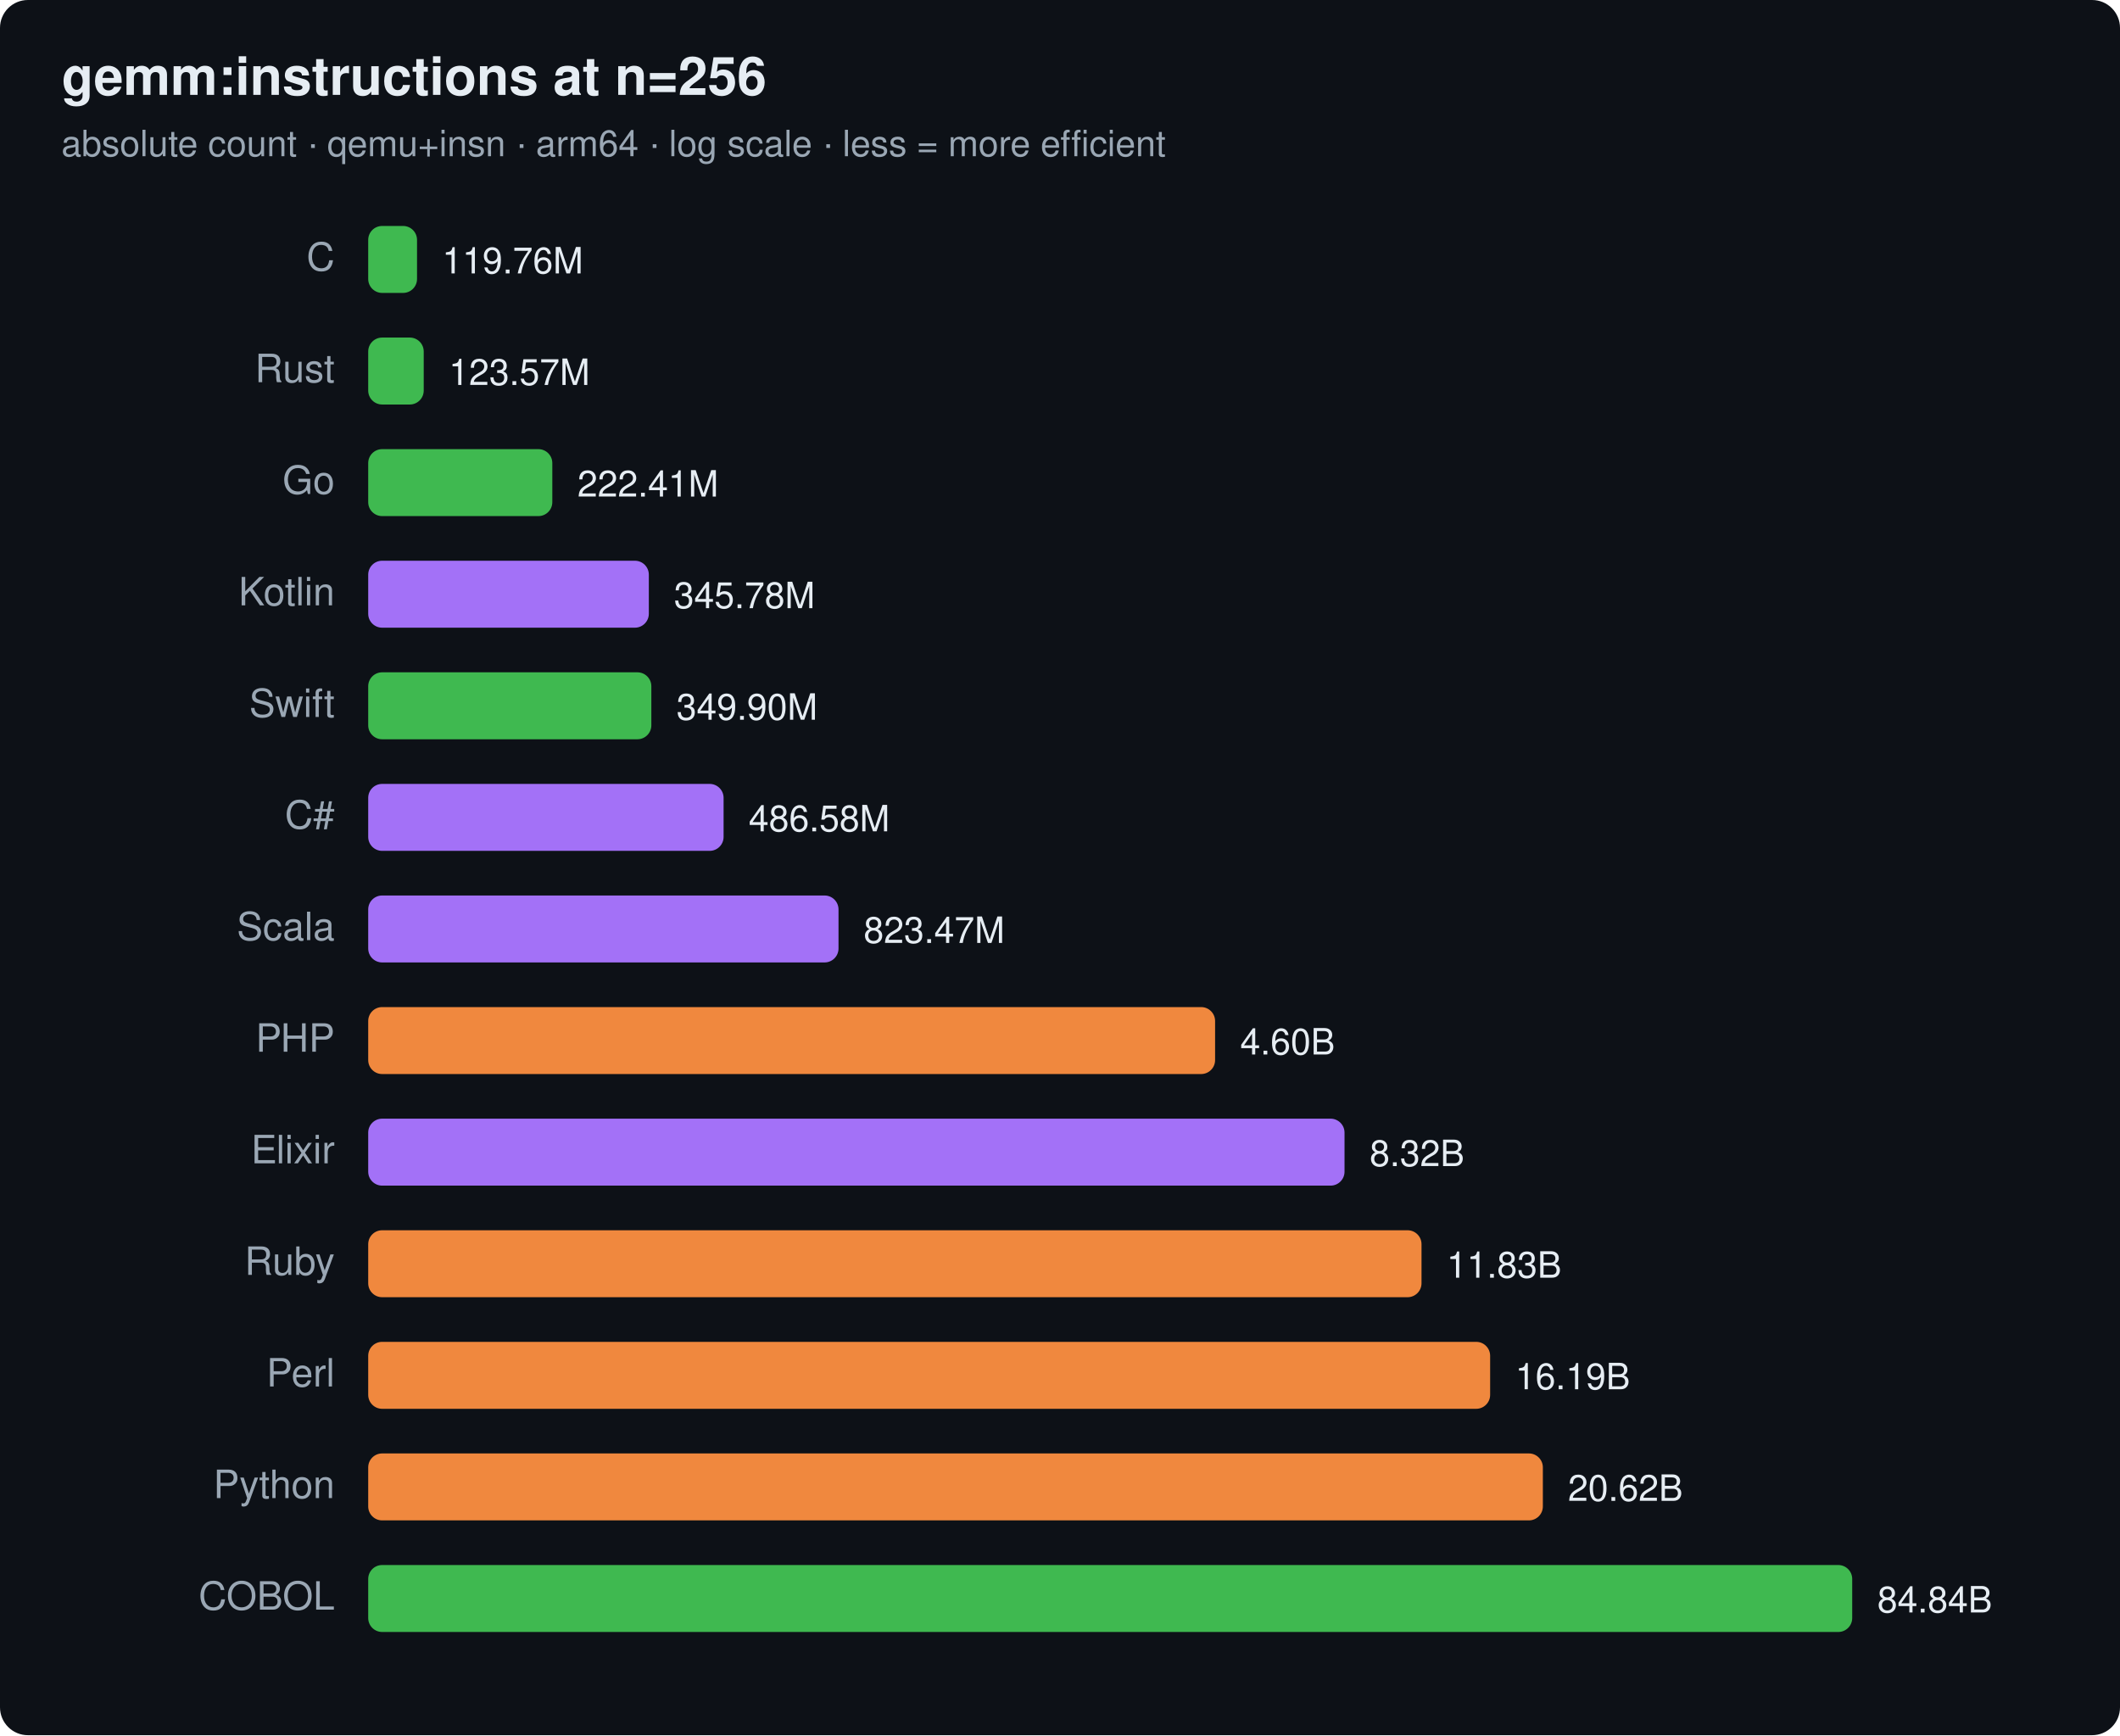
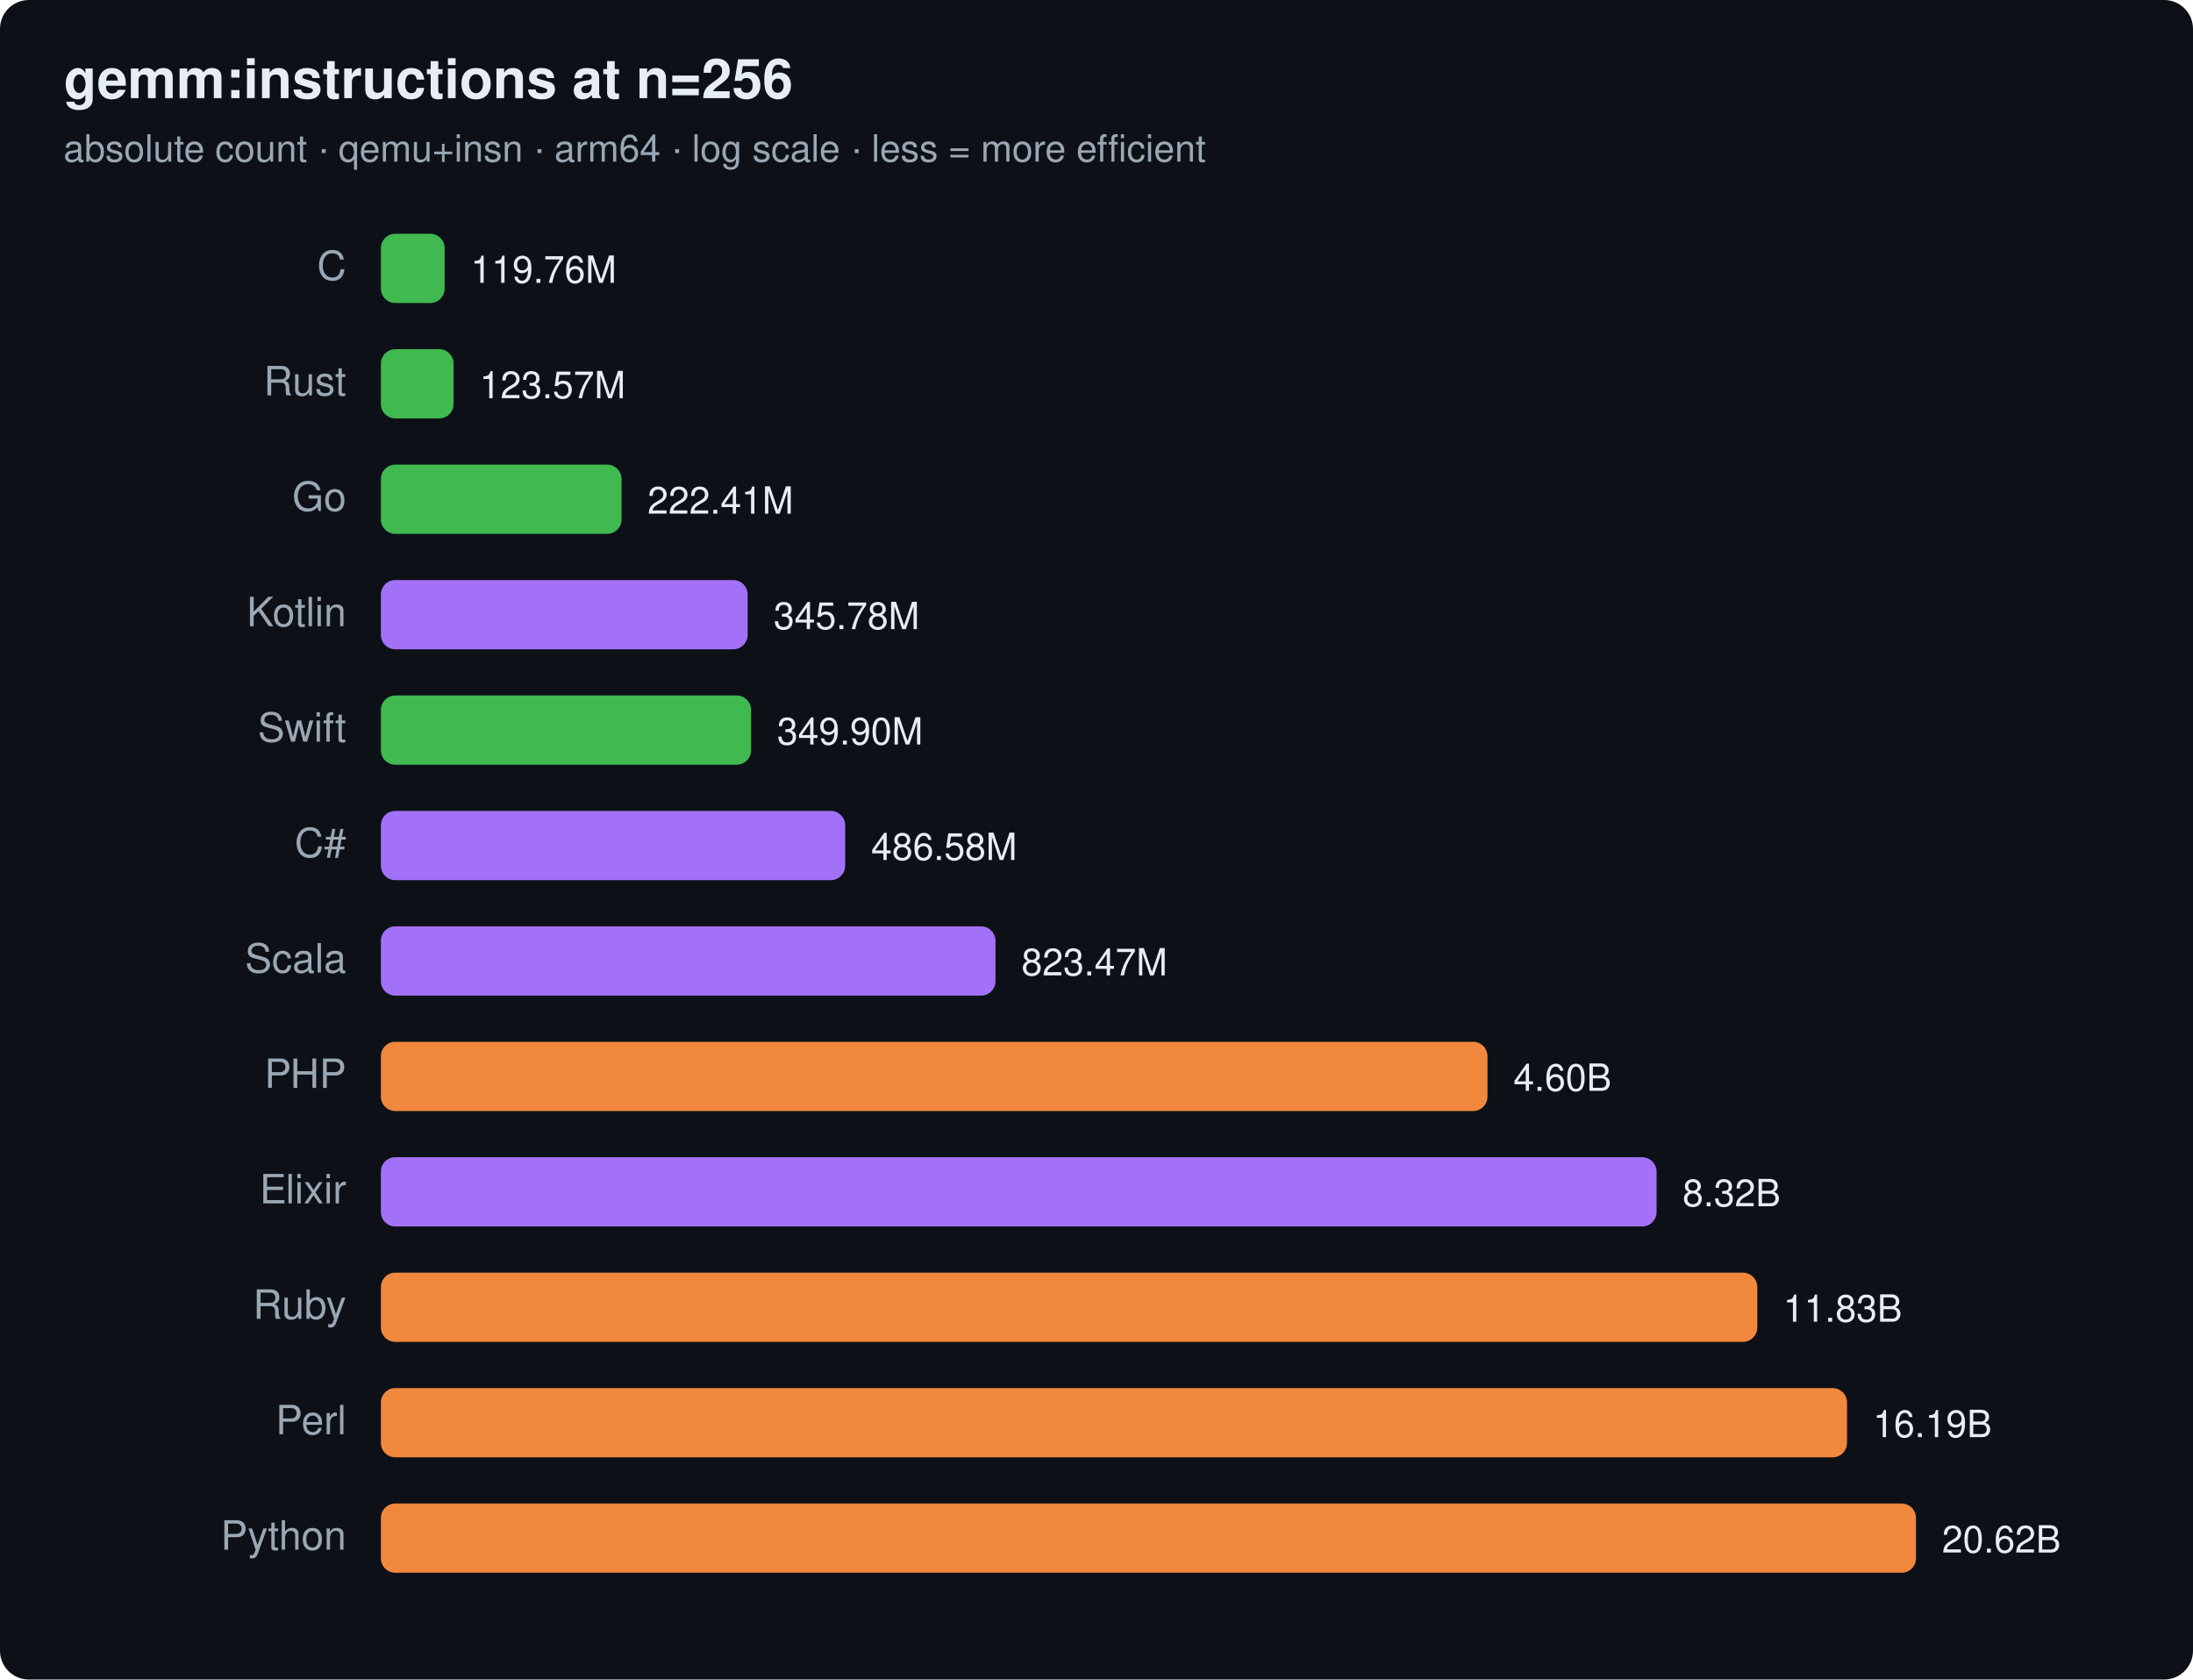
- <svg xmlns="http://www.w3.org/2000/svg" width="760" height="622" viewBox="0 0 760 622" font-family="ui-sans-serif,system-ui,Segoe UI,Helvetica,Arial">
-   <rect width="760" height="622" rx="10" fill="#0d1117" />
+ <svg xmlns="http://www.w3.org/2000/svg" width="760" height="582" viewBox="0 0 760 582" font-family="ui-sans-serif,system-ui,Segoe UI,Helvetica,Arial">
+   <rect width="760" height="582" rx="10" fill="#0d1117" />
  <text x="22" y="34" font-size="19" font-weight="700" fill="#e6edf3">gemm:instructions at n=256</text>
  <text x="22" y="56" font-size="13" fill="#9aa7b4">absolute count · qemu+insn · arm64 · log scale · less = more efficient</text>
  <text x="120" y="97" text-anchor="end" font-size="14" fill="#9aa7b4">C</text>
-   <rect x="132" y="81" width="17.5" height="24" rx="5" fill="#3fb950" />
-   <text x="158.5" y="98" font-size="13" fill="#e6edf3">119.76M</text>
+   <rect x="132" y="81" width="22.1" height="24" rx="5" fill="#3fb950" />
+   <text x="163.1" y="98" font-size="13" fill="#e6edf3">119.76M</text>
  <text x="120" y="137" text-anchor="end" font-size="14" fill="#9aa7b4">Rust</text>
-   <rect x="132" y="121" width="19.9" height="24" rx="5" fill="#3fb950" />
-   <text x="160.9" y="138" font-size="13" fill="#e6edf3">123.57M</text>
+   <rect x="132" y="121" width="25.2" height="24" rx="5" fill="#3fb950" />
+   <text x="166.2" y="138" font-size="13" fill="#e6edf3">123.57M</text>
  <text x="120" y="177" text-anchor="end" font-size="14" fill="#9aa7b4">Go</text>
-   <rect x="132" y="161" width="66.0" height="24" rx="5" fill="#3fb950" />
-   <text x="207.0" y="178" font-size="13" fill="#e6edf3">222.41M</text>
+   <rect x="132" y="161" width="83.4" height="24" rx="5" fill="#3fb950" />
+   <text x="224.4" y="178" font-size="13" fill="#e6edf3">222.41M</text>
  <text x="120" y="217" text-anchor="end" font-size="14" fill="#9aa7b4">Kotlin</text>
-   <rect x="132" y="201" width="100.6" height="24" rx="5" fill="#a371f7" />
-   <text x="241.6" y="218" font-size="13" fill="#e6edf3">345.78M</text>
+   <rect x="132" y="201" width="127.1" height="24" rx="5" fill="#a371f7" />
+   <text x="268.1" y="218" font-size="13" fill="#e6edf3">345.78M</text>
  <text x="120" y="257" text-anchor="end" font-size="14" fill="#9aa7b4">Swift</text>
-   <rect x="132" y="241" width="101.5" height="24" rx="5" fill="#3fb950" />
-   <text x="242.5" y="258" font-size="13" fill="#e6edf3">349.90M</text>
+   <rect x="132" y="241" width="128.3" height="24" rx="5" fill="#3fb950" />
+   <text x="269.3" y="258" font-size="13" fill="#e6edf3">349.90M</text>
  <text x="120" y="297" text-anchor="end" font-size="14" fill="#9aa7b4">C#</text>
-   <rect x="132" y="281" width="127.4" height="24" rx="5" fill="#a371f7" />
-   <text x="268.4" y="298" font-size="13" fill="#e6edf3">486.58M</text>
+   <rect x="132" y="281" width="160.9" height="24" rx="5" fill="#a371f7" />
+   <text x="301.9" y="298" font-size="13" fill="#e6edf3">486.58M</text>
  <text x="120" y="337" text-anchor="end" font-size="14" fill="#9aa7b4">Scala</text>
-   <rect x="132" y="321" width="168.6" height="24" rx="5" fill="#a371f7" />
-   <text x="309.6" y="338" font-size="13" fill="#e6edf3">823.47M</text>
+   <rect x="132" y="321" width="213.0" height="24" rx="5" fill="#a371f7" />
+   <text x="354.0" y="338" font-size="13" fill="#e6edf3">823.47M</text>
  <text x="120" y="377" text-anchor="end" font-size="14" fill="#9aa7b4">PHP</text>
-   <rect x="132" y="361" width="303.6" height="24" rx="5" fill="#f0883e" />
-   <text x="444.6" y="378" font-size="13" fill="#e6edf3">4.60B</text>
+   <rect x="132" y="361" width="383.5" height="24" rx="5" fill="#f0883e" />
+   <text x="524.5" y="378" font-size="13" fill="#e6edf3">4.60B</text>
  <text x="120" y="417" text-anchor="end" font-size="14" fill="#9aa7b4">Elixir</text>
-   <rect x="132" y="401" width="350.0" height="24" rx="5" fill="#a371f7" />
-   <text x="491.0" y="418" font-size="13" fill="#e6edf3">8.32B</text>
+   <rect x="132" y="401" width="442.1" height="24" rx="5" fill="#a371f7" />
+   <text x="583.1" y="418" font-size="13" fill="#e6edf3">8.32B</text>
  <text x="120" y="457" text-anchor="end" font-size="14" fill="#9aa7b4">Ruby</text>
-   <rect x="132" y="441" width="377.6" height="24" rx="5" fill="#f0883e" />
-   <text x="518.6" y="458" font-size="13" fill="#e6edf3">11.83B</text>
+   <rect x="132" y="441" width="477.0" height="24" rx="5" fill="#f0883e" />
+   <text x="618.0" y="458" font-size="13" fill="#e6edf3">11.83B</text>
  <text x="120" y="497" text-anchor="end" font-size="14" fill="#9aa7b4">Perl</text>
-   <rect x="132" y="481" width="402.2" height="24" rx="5" fill="#f0883e" />
-   <text x="543.2" y="498" font-size="13" fill="#e6edf3">16.19B</text>
+   <rect x="132" y="481" width="508.1" height="24" rx="5" fill="#f0883e" />
+   <text x="649.1" y="498" font-size="13" fill="#e6edf3">16.19B</text>
  <text x="120" y="537" text-anchor="end" font-size="14" fill="#9aa7b4">Python</text>
-   <rect x="132" y="521" width="421.1" height="24" rx="5" fill="#f0883e" />
-   <text x="562.1" y="538" font-size="13" fill="#e6edf3">20.62B</text>
-   <text x="120" y="577" text-anchor="end" font-size="14" fill="#9aa7b4">COBOL</text>
-   <rect x="132" y="561" width="532.0" height="24" rx="5" fill="#3fb950" />
-   <text x="673.0" y="578" font-size="13" fill="#e6edf3">84.84B</text>
+   <rect x="132" y="521" width="532.0" height="24" rx="5" fill="#f0883e" />
+   <text x="673.0" y="538" font-size="13" fill="#e6edf3">20.62B</text>
</svg>
